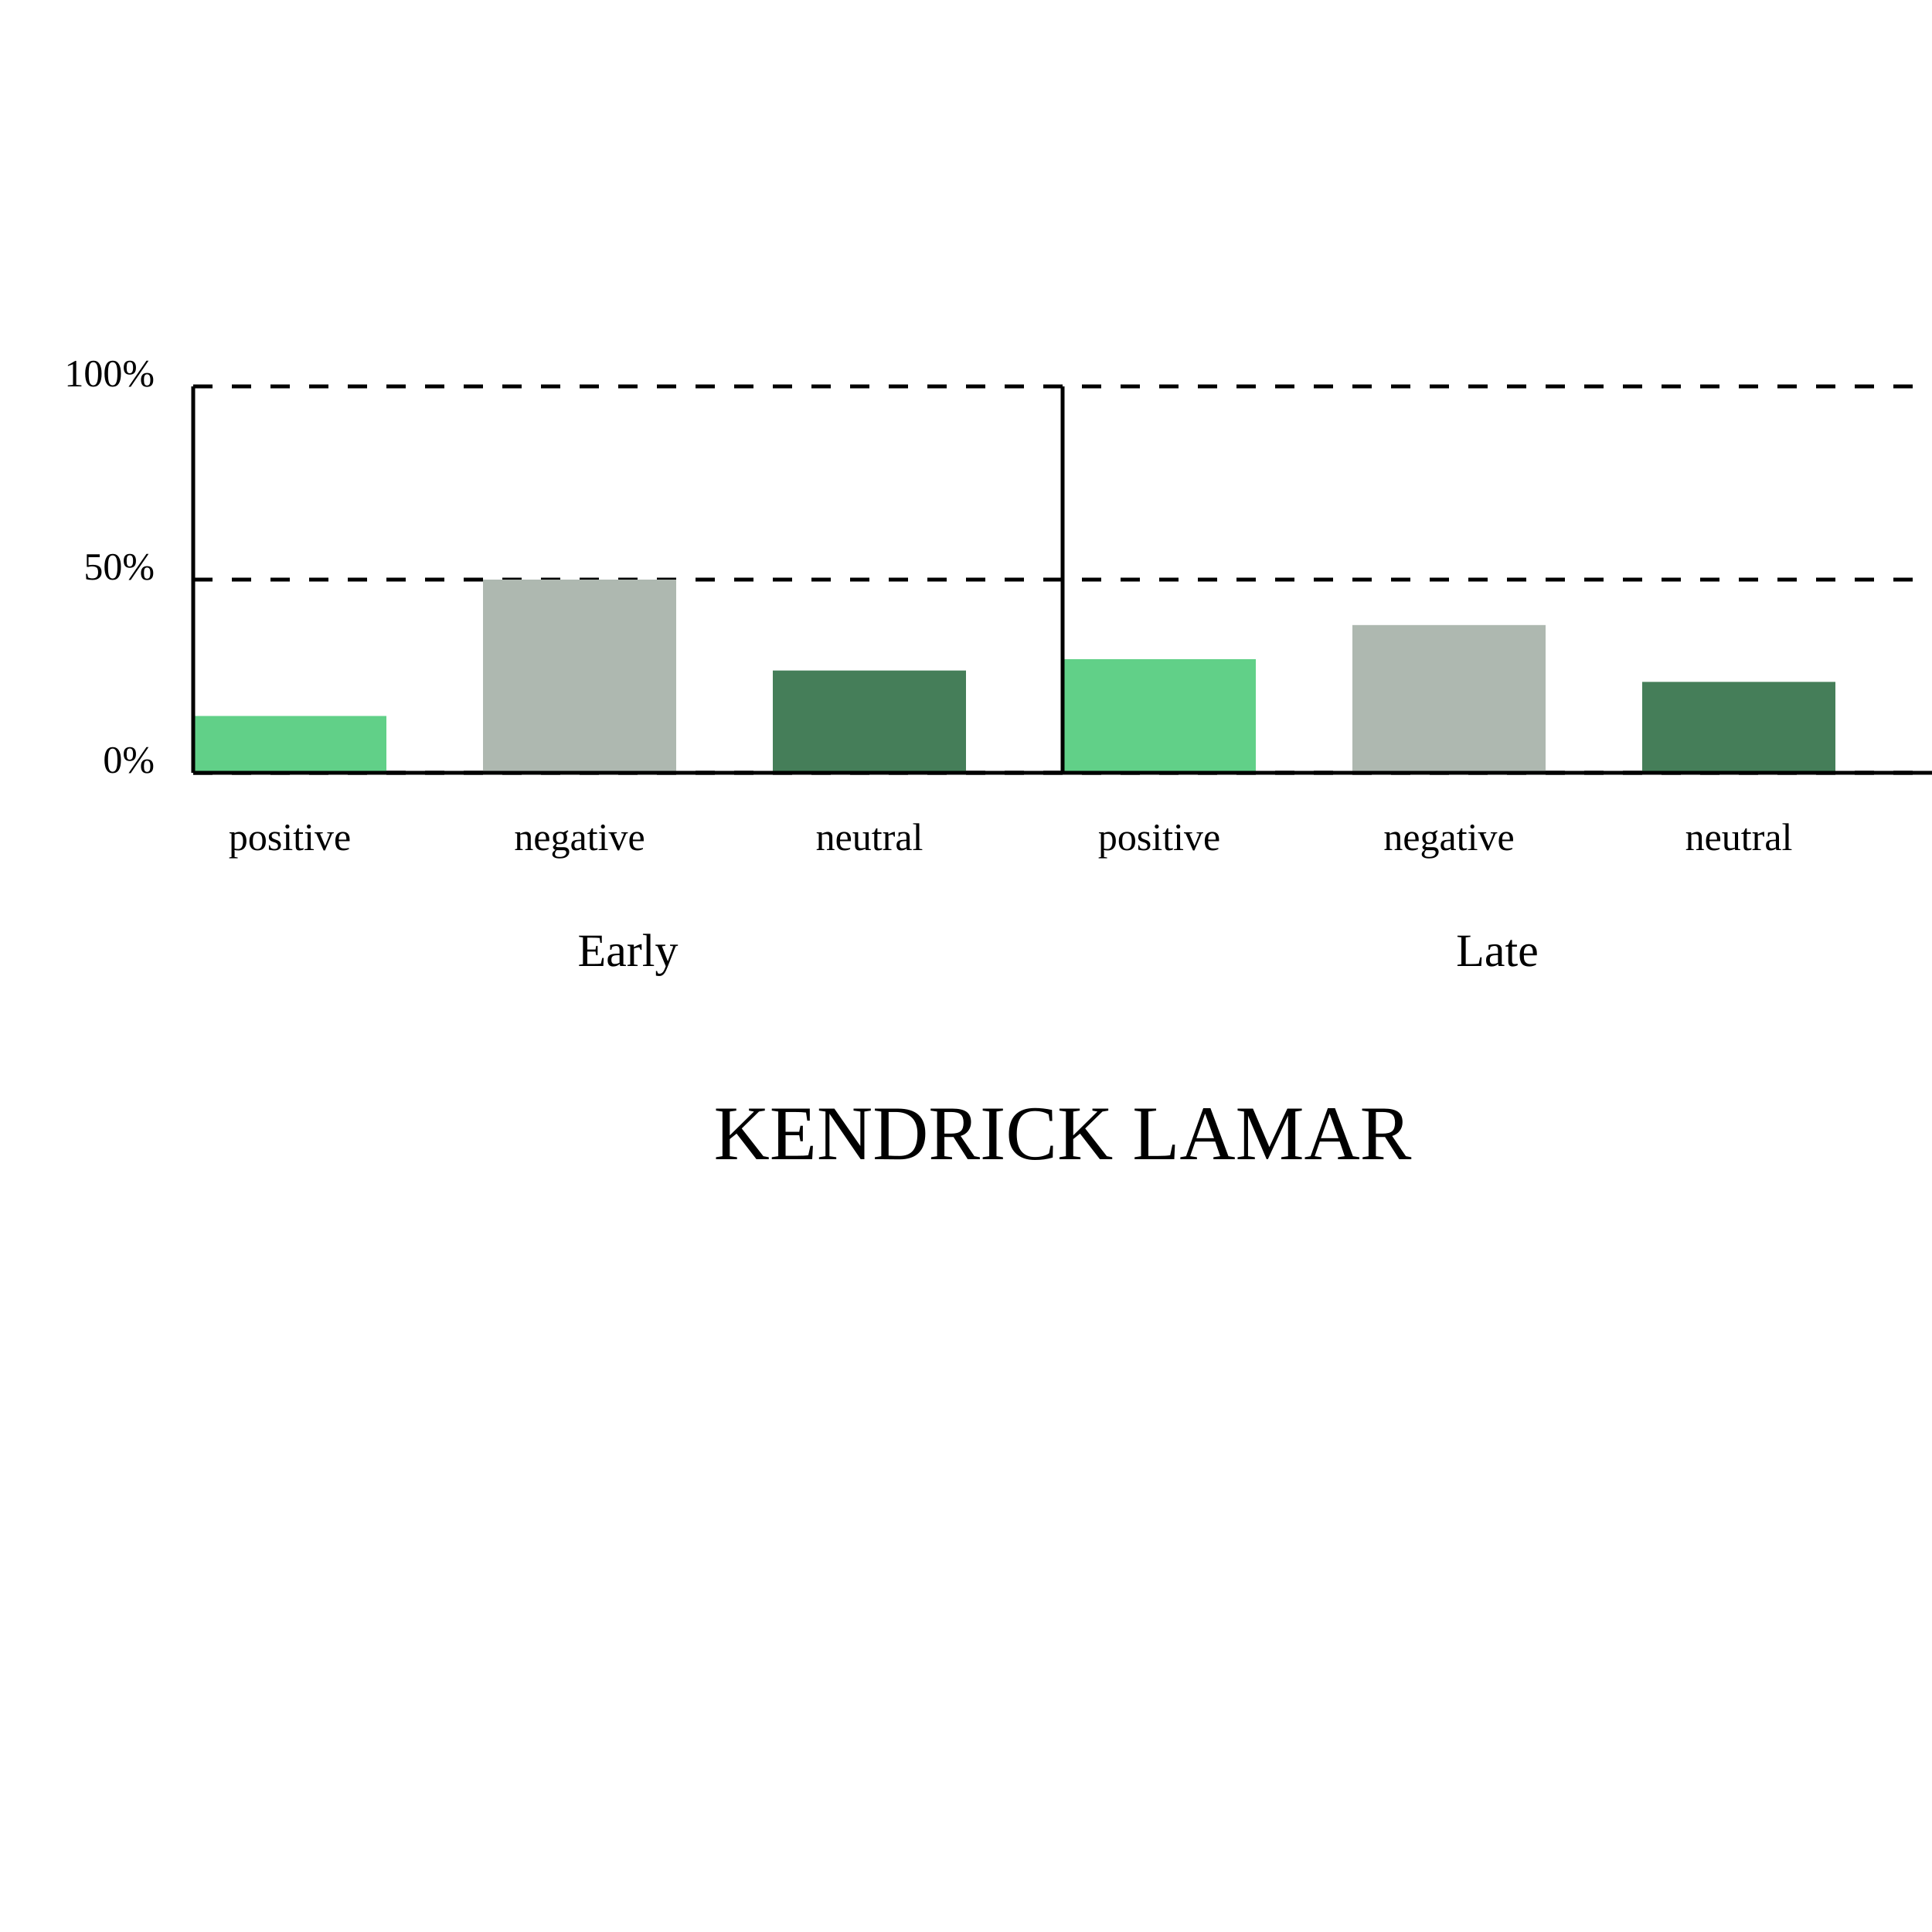
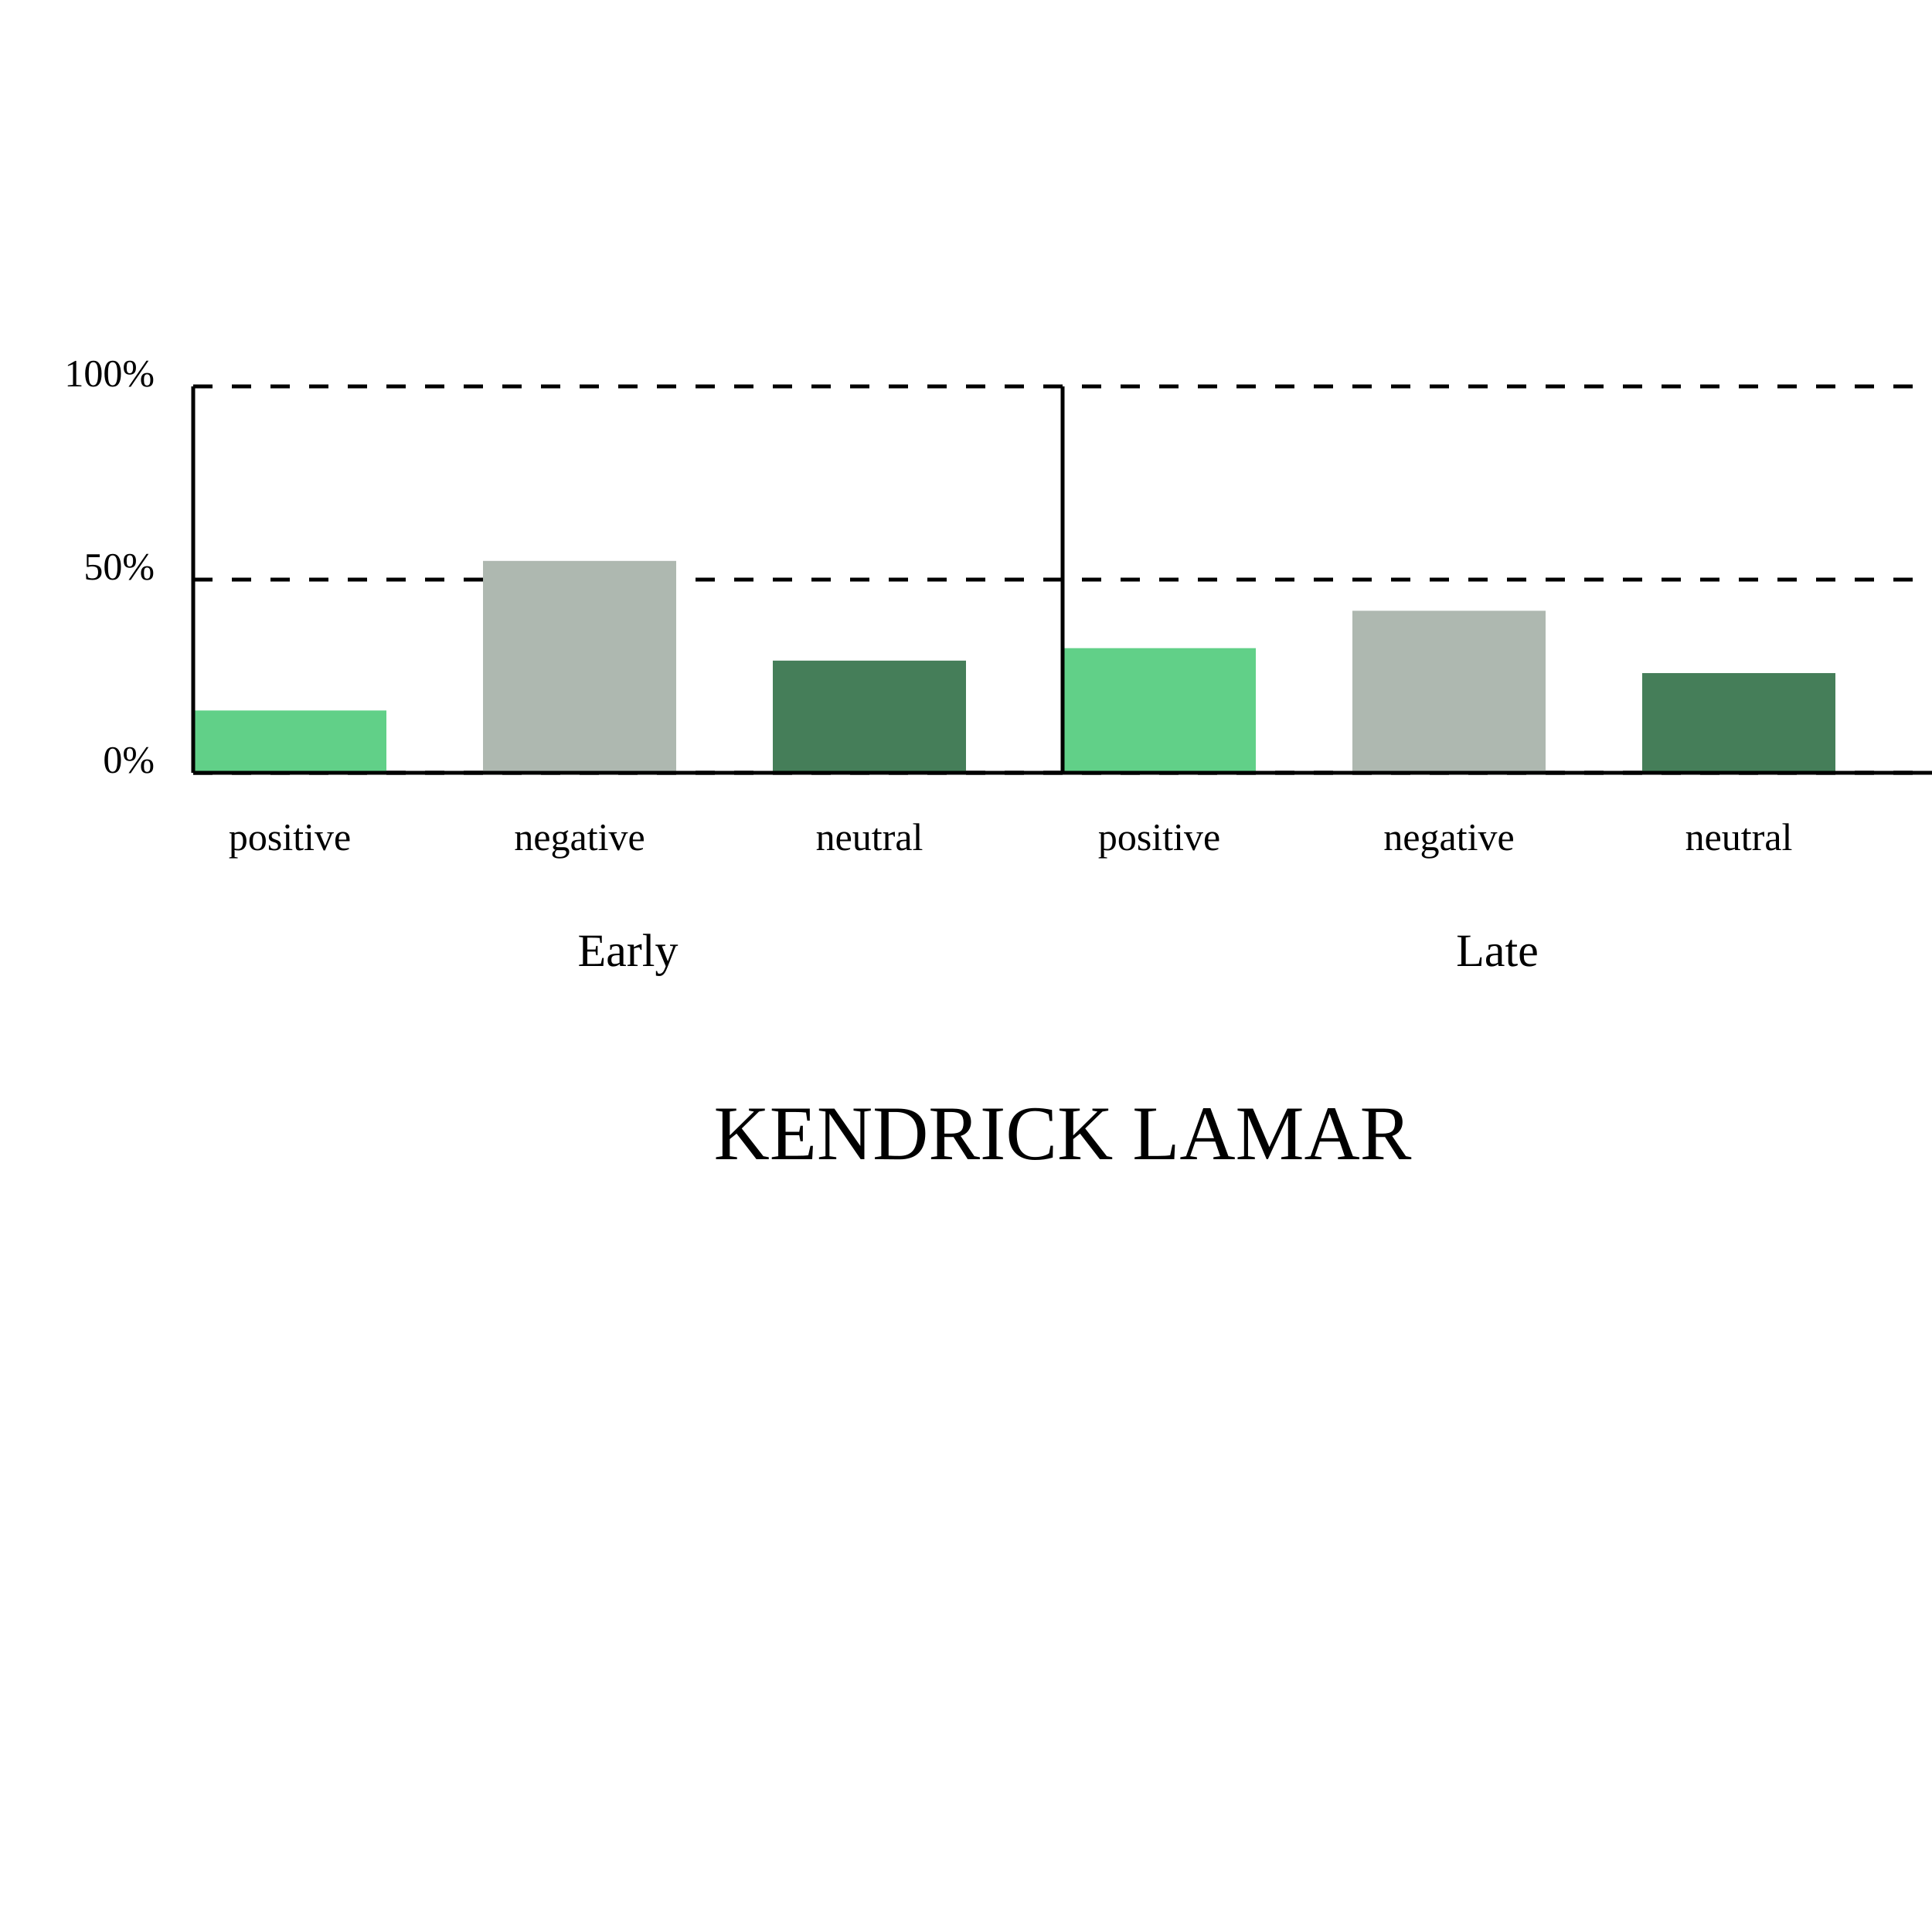
<svg xmlns="http://www.w3.org/2000/svg" width="500" height="500">
  <g transform="translate(50, 200)">
    <line x1="0" x2="450" y1="-0" y2="-0" stroke="black" stroke-dasharray="5" />
    <text x="-10" y="-0" text-anchor="end" font-size="smaller">0% </text>
    <line x1="0" x2="450" y1="-50" y2="-50" stroke="black" stroke-dasharray="5" />
    <text x="-10" y="-50" text-anchor="end" font-size="smaller">50% </text>
    <line x1="0" x2="450" y1="-100" y2="-100" stroke="black" stroke-dasharray="5" />
    <text x="-10" y="-100" text-anchor="end" font-size="smaller">100% </text>
    <text x="225" y="100" font-size="20" text-anchor="middle">KENDRICK LAMAR</text>
    <text x="112.5" y="50" text-anchor="middle">Early</text>
    <text x="337.5" y="50" text-anchor="middle">Late</text>
-     <rect x="0" width="50" y="-14.706" height="14.706" fill="#61D088" />
+     <rect x="0" width="50" y="-16.129" height="16.129" fill="#61D088" />
    <text x="25" y="20" font-size="smaller" text-anchor="middle">positive</text>
-     <rect x="225" width="50" y="-29.412" height="29.412" fill="#61D088" />
+     <rect x="225" width="50" y="-32.258" height="32.258" fill="#61D088" />
    <text x="250" y="20" font-size="smaller" text-anchor="middle">positive</text>
-     <rect x="75" width="50" y="-50" height="50" fill="#aeb8b0" />
+     <rect x="75" width="50" y="-54.839" height="54.839" fill="#aeb8b0" />
    <text x="100" y="20" font-size="smaller" text-anchor="middle">negative</text>
-     <rect x="300" width="50" y="-38.235" height="38.235" fill="#aeb8b0" />
+     <rect x="300" width="50" y="-41.935" height="41.935" fill="#aeb8b0" />
    <text x="325" y="20" font-size="smaller" text-anchor="middle">negative</text>
-     <rect x="150" width="50" y="-26.471" height="26.471" fill="#457E59" />
+     <rect x="150" width="50" y="-29.032" height="29.032" fill="#457E59" />
    <text x="175" y="20" font-size="smaller" text-anchor="middle">neutral</text>
-     <rect x="375" width="50" y="-23.529" height="23.529" fill="#457E59" />
+     <rect x="375" width="50" y="-25.806" height="25.806" fill="#457E59" />
    <text x="400" y="20" font-size="smaller" text-anchor="middle">neutral</text>
    <line x1="0" x2="450" y1="0" y2="0" stroke="black" />
    <line x1="0" x2="0" y1="0" y2="-100" stroke="black" />
    <line x1="225" x2="225" y1="0" y2="-100" stroke="black" />
  </g>
</svg>
